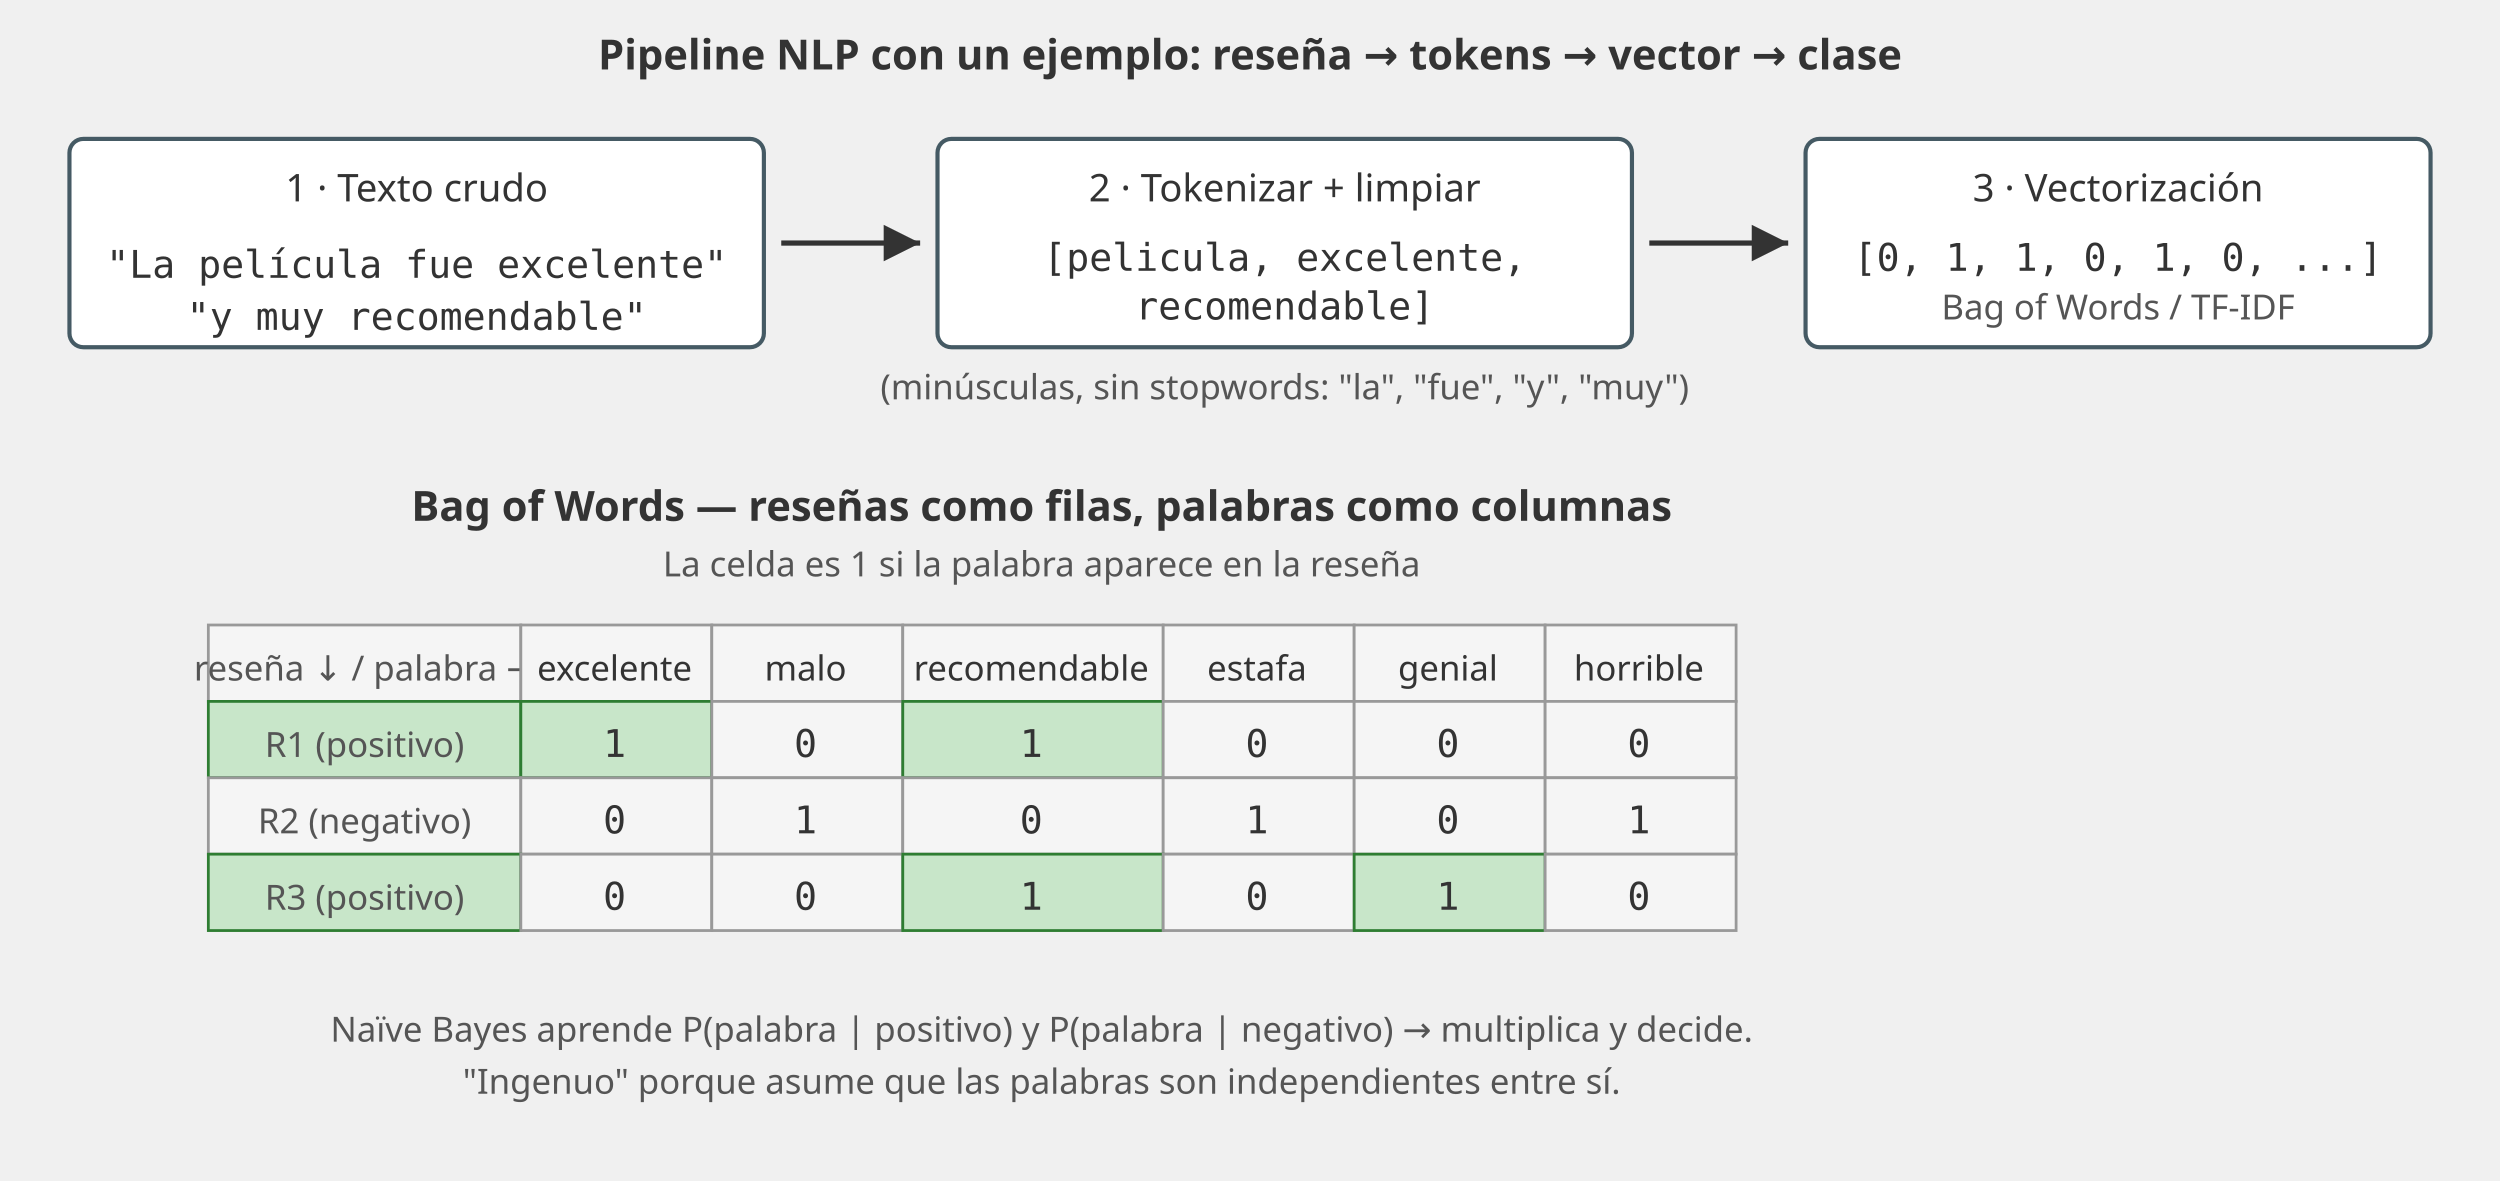
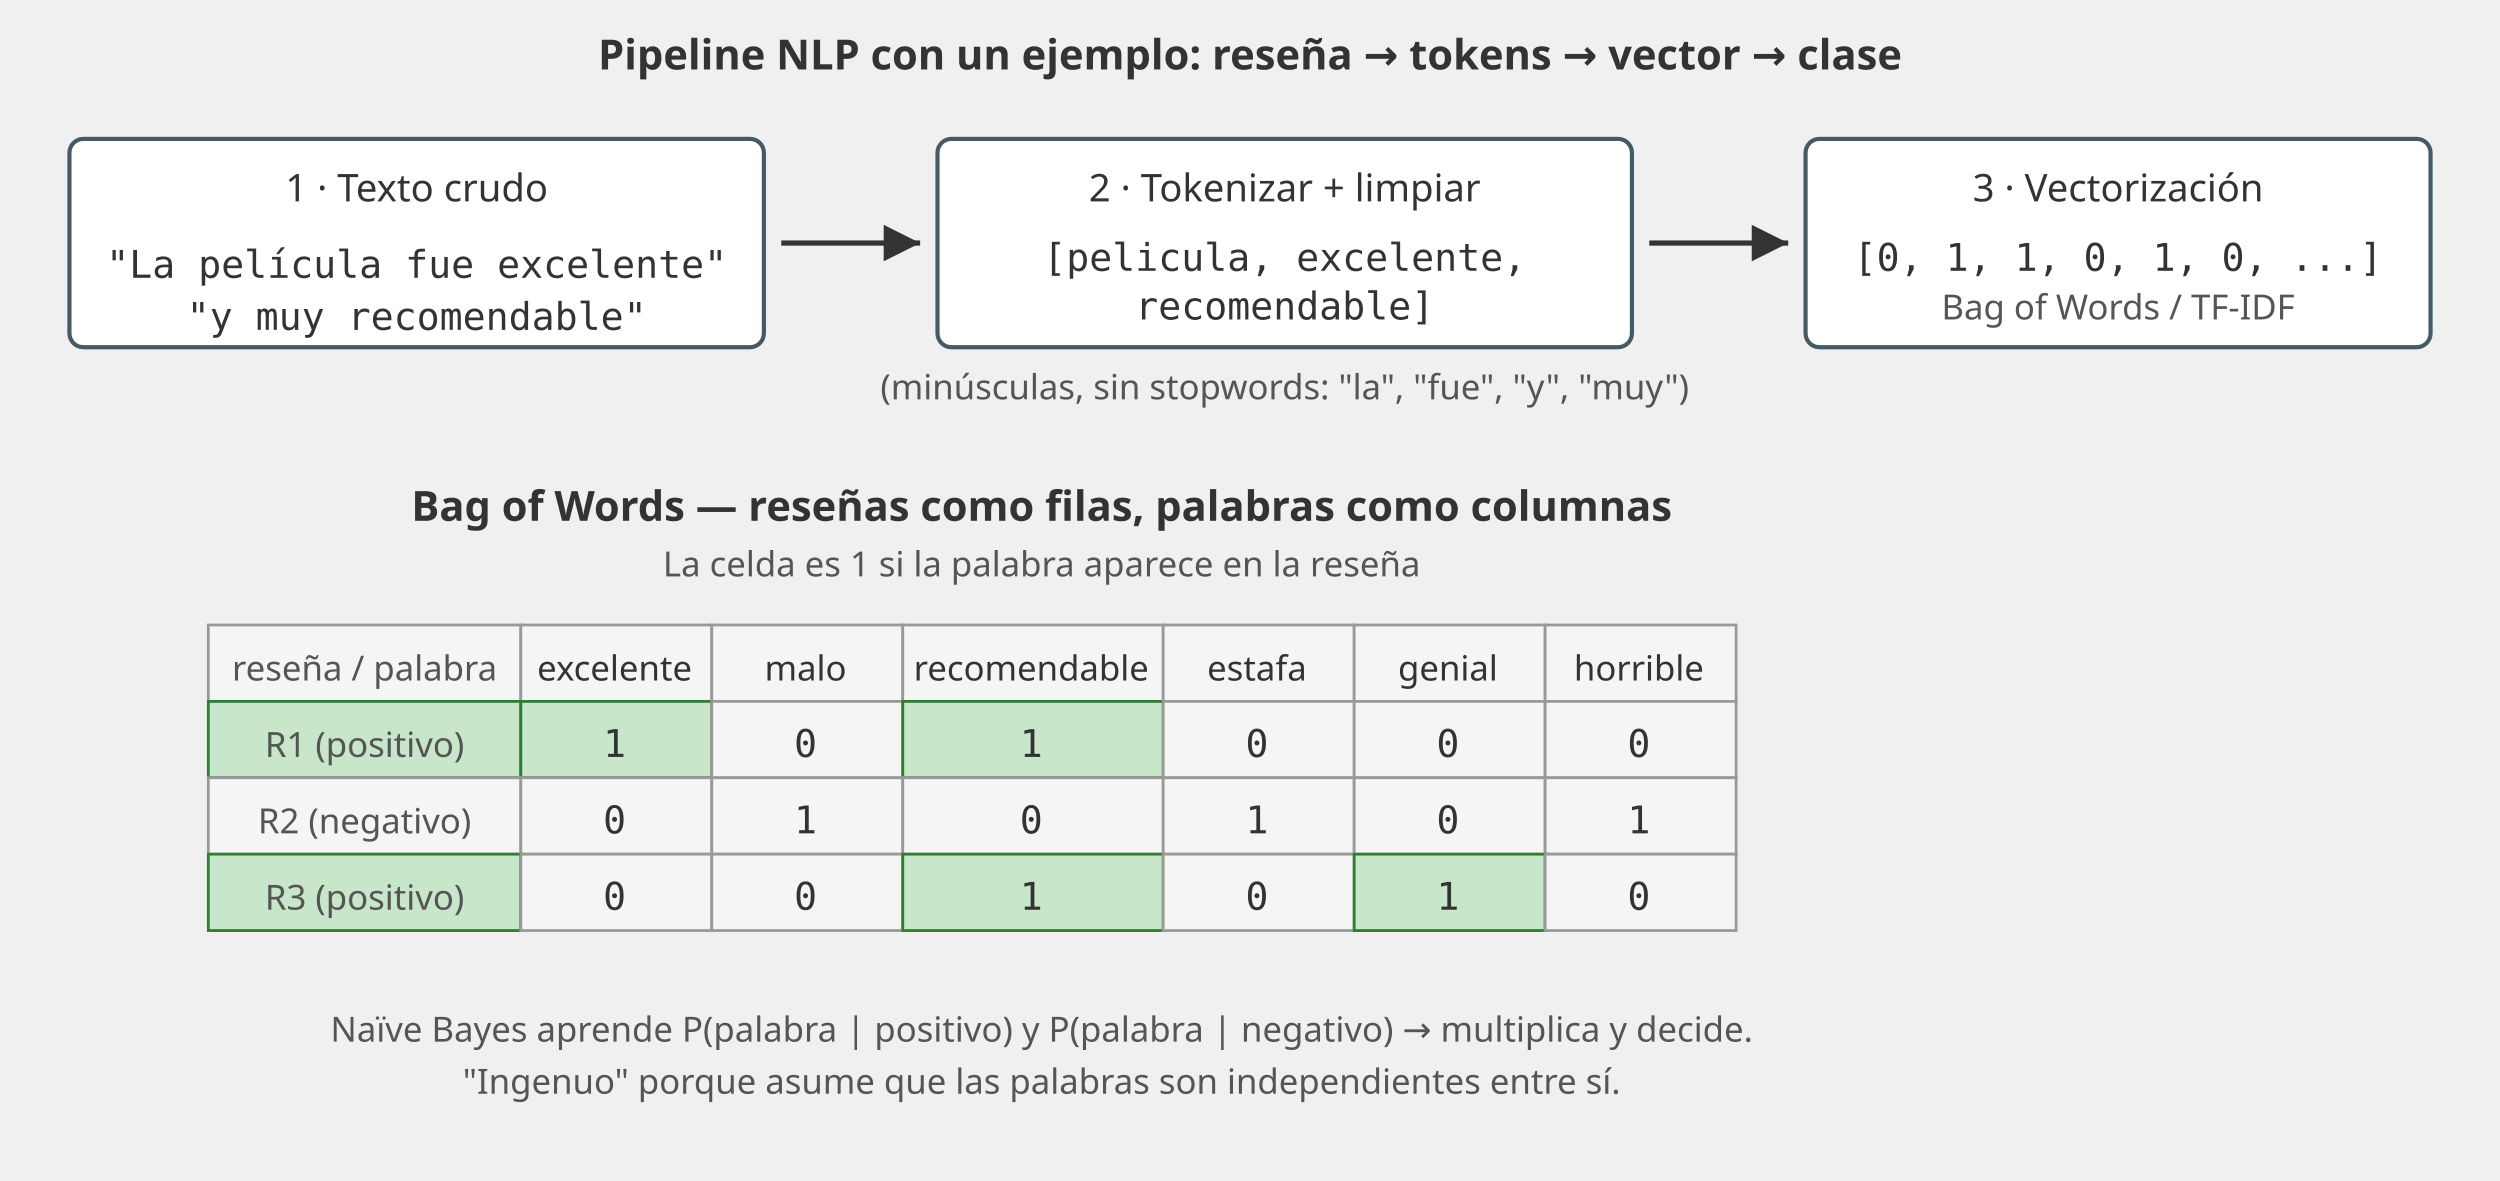
<svg xmlns="http://www.w3.org/2000/svg" viewBox="0 0 720 340" width="100%" role="img" aria-label="Pipeline NLP con ejemplo concreto y Bag of Words">
  <style>
    .t{font-family:sans-serif;font-size:12px;font-weight:bold;fill:#333}
    .s{font-family:sans-serif;font-size:11px;fill:#333}
    .ss{font-family:sans-serif;font-size:10px;fill:#555}
    .mono{font-family:monospace;font-size:11px;fill:#333}
    .box{fill:#fff;stroke:#455a64;stroke-width:1.2;rx:4}
    .arr{stroke:#333;stroke-width:1.5;fill:none;marker-end:url(#a11)}
    .cell{fill:#f5f5f5;stroke:#999;stroke-width:0.8}
    .cellh{fill:#c8e6c9;stroke:#2e7d32;stroke-width:0.8}
  </style>
  <defs>
    <marker id="a11" viewBox="0 0 10 10" refX="10" refY="5" markerWidth="7" markerHeight="7" orient="auto-start-reverse">
      <path d="M 0 0 L 10 5 L 0 10 z" fill="#333" />
    </marker>
  </defs>
-   <text x="360" y="20" text-anchor="middle" class="t">Pipeline NLP con un ejemplo: reseña → tokens → vector → clase</text>
+   <text x="360" y="20" class="t" style="text-anchor:middle">Pipeline NLP con un ejemplo: reseña → tokens → vector → clase</text>
  <g transform="translate(20,40)">
    <rect class="box" x="0" y="0" width="200" height="60" rx="5" fill="#fff3e0" stroke="#f57c00" />
-     <text x="100" y="18" text-anchor="middle" class="s">1 · Texto crudo</text>
-     <text x="100" y="40" text-anchor="middle" class="mono">"La película fue excelente"</text>
-     <text x="100" y="55" text-anchor="middle" class="mono">"y muy recomendable"</text>
+     <text x="100" y="18" class="s" style="text-anchor:middle">1 · Texto crudo</text>
+     <text x="100" y="40" class="mono" style="text-anchor:middle">"La película fue excelente"</text>
+     <text x="100" y="55" class="mono" style="text-anchor:middle">"y muy recomendable"</text>
  </g>
  <path class="arr" d="M 225,70 L 265,70" />
  <g transform="translate(270,40)">
    <rect class="box" x="0" y="0" width="200" height="60" rx="5" fill="#e3f2fd" stroke="#1565c0" />
-     <text x="100" y="18" text-anchor="middle" class="s">2 · Tokenizar + limpiar</text>
-     <text x="100" y="38" text-anchor="middle" class="mono">[pelicula, excelente,</text>
-     <text x="100" y="52" text-anchor="middle" class="mono">recomendable]</text>
+     <text x="100" y="18" class="s" style="text-anchor:middle">2 · Tokenizar + limpiar</text>
+     <text x="100" y="38" class="mono" style="text-anchor:middle">[pelicula, excelente,</text>
+     <text x="100" y="52" class="mono" style="text-anchor:middle">recomendable]</text>
  </g>
-   <text x="370" y="115" text-anchor="middle" class="ss">(minúsculas, sin stopwords: "la", "fue", "y", "muy")</text>
+   <text x="370" y="115" class="ss" style="text-anchor:middle">(minúsculas, sin stopwords: "la", "fue", "y", "muy")</text>
  <path class="arr" d="M 475,70 L 515,70" />
  <g transform="translate(520,40)">
    <rect class="box" x="0" y="0" width="180" height="60" rx="5" fill="#fce4ec" stroke="#c2185b" />
-     <text x="90" y="18" text-anchor="middle" class="s">3 · Vectorización</text>
-     <text x="90" y="38" text-anchor="middle" class="mono">[0, 1, 1, 0, 1, 0, ...]</text>
-     <text x="90" y="52" text-anchor="middle" class="ss">Bag of Words / TF-IDF</text>
+     <text x="90" y="18" class="s" style="text-anchor:middle">3 · Vectorización</text>
+     <text x="90" y="38" class="mono" style="text-anchor:middle">[0, 1, 1, 0, 1, 0, ...]</text>
+     <text x="90" y="52" class="ss" style="text-anchor:middle">Bag of Words / TF-IDF</text>
  </g>
  <g transform="translate(60,150)">
-     <text x="240" y="0" text-anchor="middle" class="t">Bag of Words — reseñas como filas, palabras como columnas</text>
-     <text x="240" y="16" text-anchor="middle" class="ss">La celda es 1 si la palabra aparece en la reseña</text>
+     <text x="240" y="0" class="t" style="text-anchor:middle">Bag of Words — reseñas como filas, palabras como columnas</text>
+     <text x="240" y="16" class="ss" style="text-anchor:middle">La celda es 1 si la palabra aparece en la reseña</text>
    <g transform="translate(0,30)">
      <rect class="cell" x="0" y="0" width="90" height="22" />
-       <text x="45" y="16" text-anchor="middle" class="ss">reseña ↓ / palabra →</text>
+       <text x="45" y="16" class="ss" style="text-anchor:middle">reseña / palabra</text>
      <g font-family="sans-serif" font-size="10" fill="#333" text-anchor="middle">
        <rect class="cell" x="90" y="0" width="55" height="22" />
        <text x="117" y="16">excelente</text>
        <rect class="cell" x="145" y="0" width="55" height="22" />
        <text x="172" y="16">malo</text>
        <rect class="cell" x="200" y="0" width="75" height="22" />
        <text x="237" y="16">recomendable</text>
        <rect class="cell" x="275" y="0" width="55" height="22" />
        <text x="302" y="16">estafa</text>
        <rect class="cell" x="330" y="0" width="55" height="22" />
        <text x="357" y="16">genial</text>
        <rect class="cell" x="385" y="0" width="55" height="22" />
        <text x="412" y="16">horrible</text>
      </g>
    </g>
    <g transform="translate(0,52)">
      <rect class="cellh" x="0" y="0" width="90" height="22" />
-       <text x="45" y="16" text-anchor="middle" class="ss">R1 (positivo)</text>
+       <text x="45" y="16" class="ss" style="text-anchor:middle">R1 (positivo)</text>
      <rect class="cellh" x="90" y="0" width="55" height="22" />
-       <text x="117" y="16" text-anchor="middle" class="mono">1</text>
+       <text x="117" y="16" class="mono" style="text-anchor:middle">1</text>
      <rect class="cell" x="145" y="0" width="55" height="22" />
-       <text x="172" y="16" text-anchor="middle" class="mono">0</text>
+       <text x="172" y="16" class="mono" style="text-anchor:middle">0</text>
      <rect class="cellh" x="200" y="0" width="75" height="22" />
-       <text x="237" y="16" text-anchor="middle" class="mono">1</text>
+       <text x="237" y="16" class="mono" style="text-anchor:middle">1</text>
      <rect class="cell" x="275" y="0" width="55" height="22" />
-       <text x="302" y="16" text-anchor="middle" class="mono">0</text>
+       <text x="302" y="16" class="mono" style="text-anchor:middle">0</text>
      <rect class="cell" x="330" y="0" width="55" height="22" />
-       <text x="357" y="16" text-anchor="middle" class="mono">0</text>
+       <text x="357" y="16" class="mono" style="text-anchor:middle">0</text>
      <rect class="cell" x="385" y="0" width="55" height="22" />
-       <text x="412" y="16" text-anchor="middle" class="mono">0</text>
+       <text x="412" y="16" class="mono" style="text-anchor:middle">0</text>
    </g>
    <g transform="translate(0,74)">
      <rect class="cell" x="0" y="0" width="90" height="22" />
-       <text x="45" y="16" text-anchor="middle" class="ss">R2 (negativo)</text>
+       <text x="45" y="16" class="ss" style="text-anchor:middle">R2 (negativo)</text>
      <rect class="cell" x="90" y="0" width="55" height="22" />
-       <text x="117" y="16" text-anchor="middle" class="mono">0</text>
+       <text x="117" y="16" class="mono" style="text-anchor:middle">0</text>
      <rect class="cell" x="145" y="0" width="55" height="22" fill="#ffcdd2" />
-       <text x="172" y="16" text-anchor="middle" class="mono">1</text>
+       <text x="172" y="16" class="mono" style="text-anchor:middle">1</text>
      <rect class="cell" x="200" y="0" width="75" height="22" />
-       <text x="237" y="16" text-anchor="middle" class="mono">0</text>
+       <text x="237" y="16" class="mono" style="text-anchor:middle">0</text>
      <rect class="cell" x="275" y="0" width="55" height="22" fill="#ffcdd2" />
-       <text x="302" y="16" text-anchor="middle" class="mono">1</text>
+       <text x="302" y="16" class="mono" style="text-anchor:middle">1</text>
      <rect class="cell" x="330" y="0" width="55" height="22" />
-       <text x="357" y="16" text-anchor="middle" class="mono">0</text>
+       <text x="357" y="16" class="mono" style="text-anchor:middle">0</text>
      <rect class="cell" x="385" y="0" width="55" height="22" fill="#ffcdd2" />
-       <text x="412" y="16" text-anchor="middle" class="mono">1</text>
+       <text x="412" y="16" class="mono" style="text-anchor:middle">1</text>
    </g>
    <g transform="translate(0,96)">
      <rect class="cellh" x="0" y="0" width="90" height="22" />
-       <text x="45" y="16" text-anchor="middle" class="ss">R3 (positivo)</text>
+       <text x="45" y="16" class="ss" style="text-anchor:middle">R3 (positivo)</text>
      <rect class="cell" x="90" y="0" width="55" height="22" />
-       <text x="117" y="16" text-anchor="middle" class="mono">0</text>
+       <text x="117" y="16" class="mono" style="text-anchor:middle">0</text>
      <rect class="cell" x="145" y="0" width="55" height="22" />
-       <text x="172" y="16" text-anchor="middle" class="mono">0</text>
+       <text x="172" y="16" class="mono" style="text-anchor:middle">0</text>
      <rect class="cellh" x="200" y="0" width="75" height="22" />
-       <text x="237" y="16" text-anchor="middle" class="mono">1</text>
+       <text x="237" y="16" class="mono" style="text-anchor:middle">1</text>
      <rect class="cell" x="275" y="0" width="55" height="22" />
-       <text x="302" y="16" text-anchor="middle" class="mono">0</text>
+       <text x="302" y="16" class="mono" style="text-anchor:middle">0</text>
      <rect class="cellh" x="330" y="0" width="55" height="22" />
-       <text x="357" y="16" text-anchor="middle" class="mono">1</text>
+       <text x="357" y="16" class="mono" style="text-anchor:middle">1</text>
      <rect class="cell" x="385" y="0" width="55" height="22" />
-       <text x="412" y="16" text-anchor="middle" class="mono">0</text>
+       <text x="412" y="16" class="mono" style="text-anchor:middle">0</text>
    </g>
-     <text x="240" y="150" text-anchor="middle" class="ss">Naïve Bayes aprende P(palabra | positivo) y P(palabra | negativo) → multiplica y decide.</text>
-     <text x="240" y="165" text-anchor="middle" class="ss">"Ingenuo" porque asume que las palabras son independientes entre sí.</text>
+     <text x="240" y="150" class="ss" style="text-anchor:middle">Naïve Bayes aprende P(palabra | positivo) y P(palabra | negativo) → multiplica y decide.</text>
+     <text x="240" y="165" class="ss" style="text-anchor:middle">"Ingenuo" porque asume que las palabras son independientes entre sí.</text>
  </g>
</svg>
